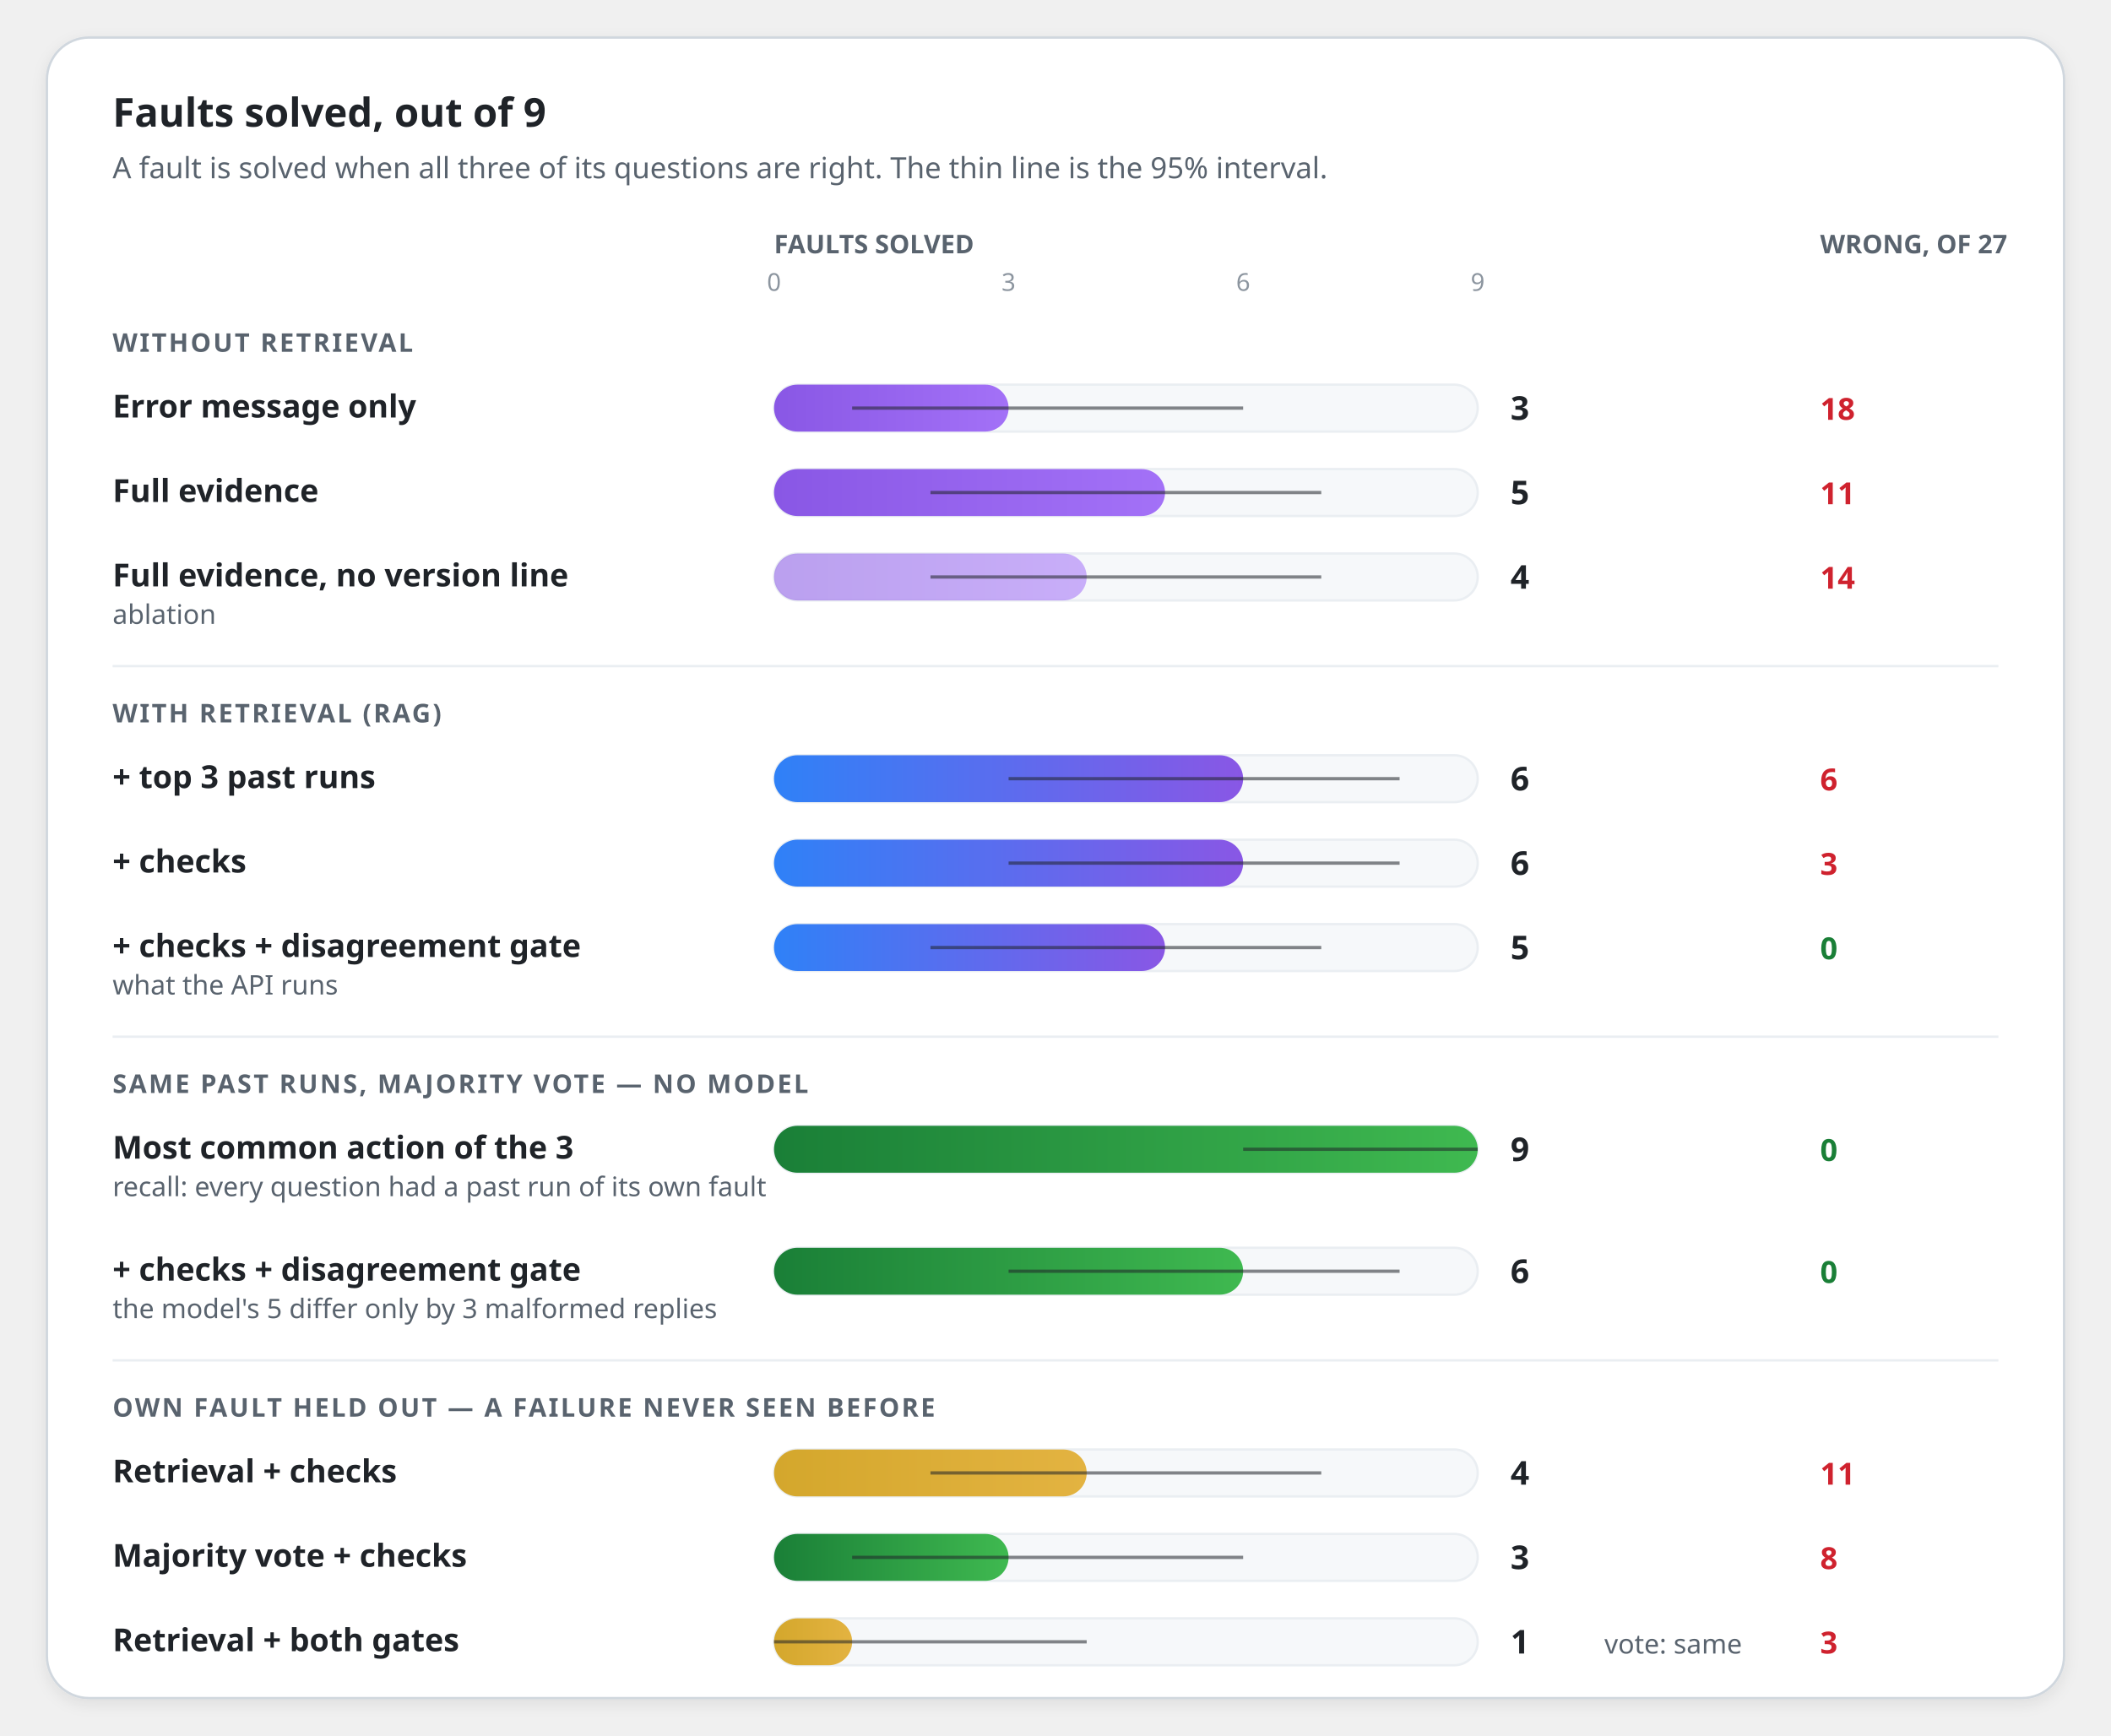
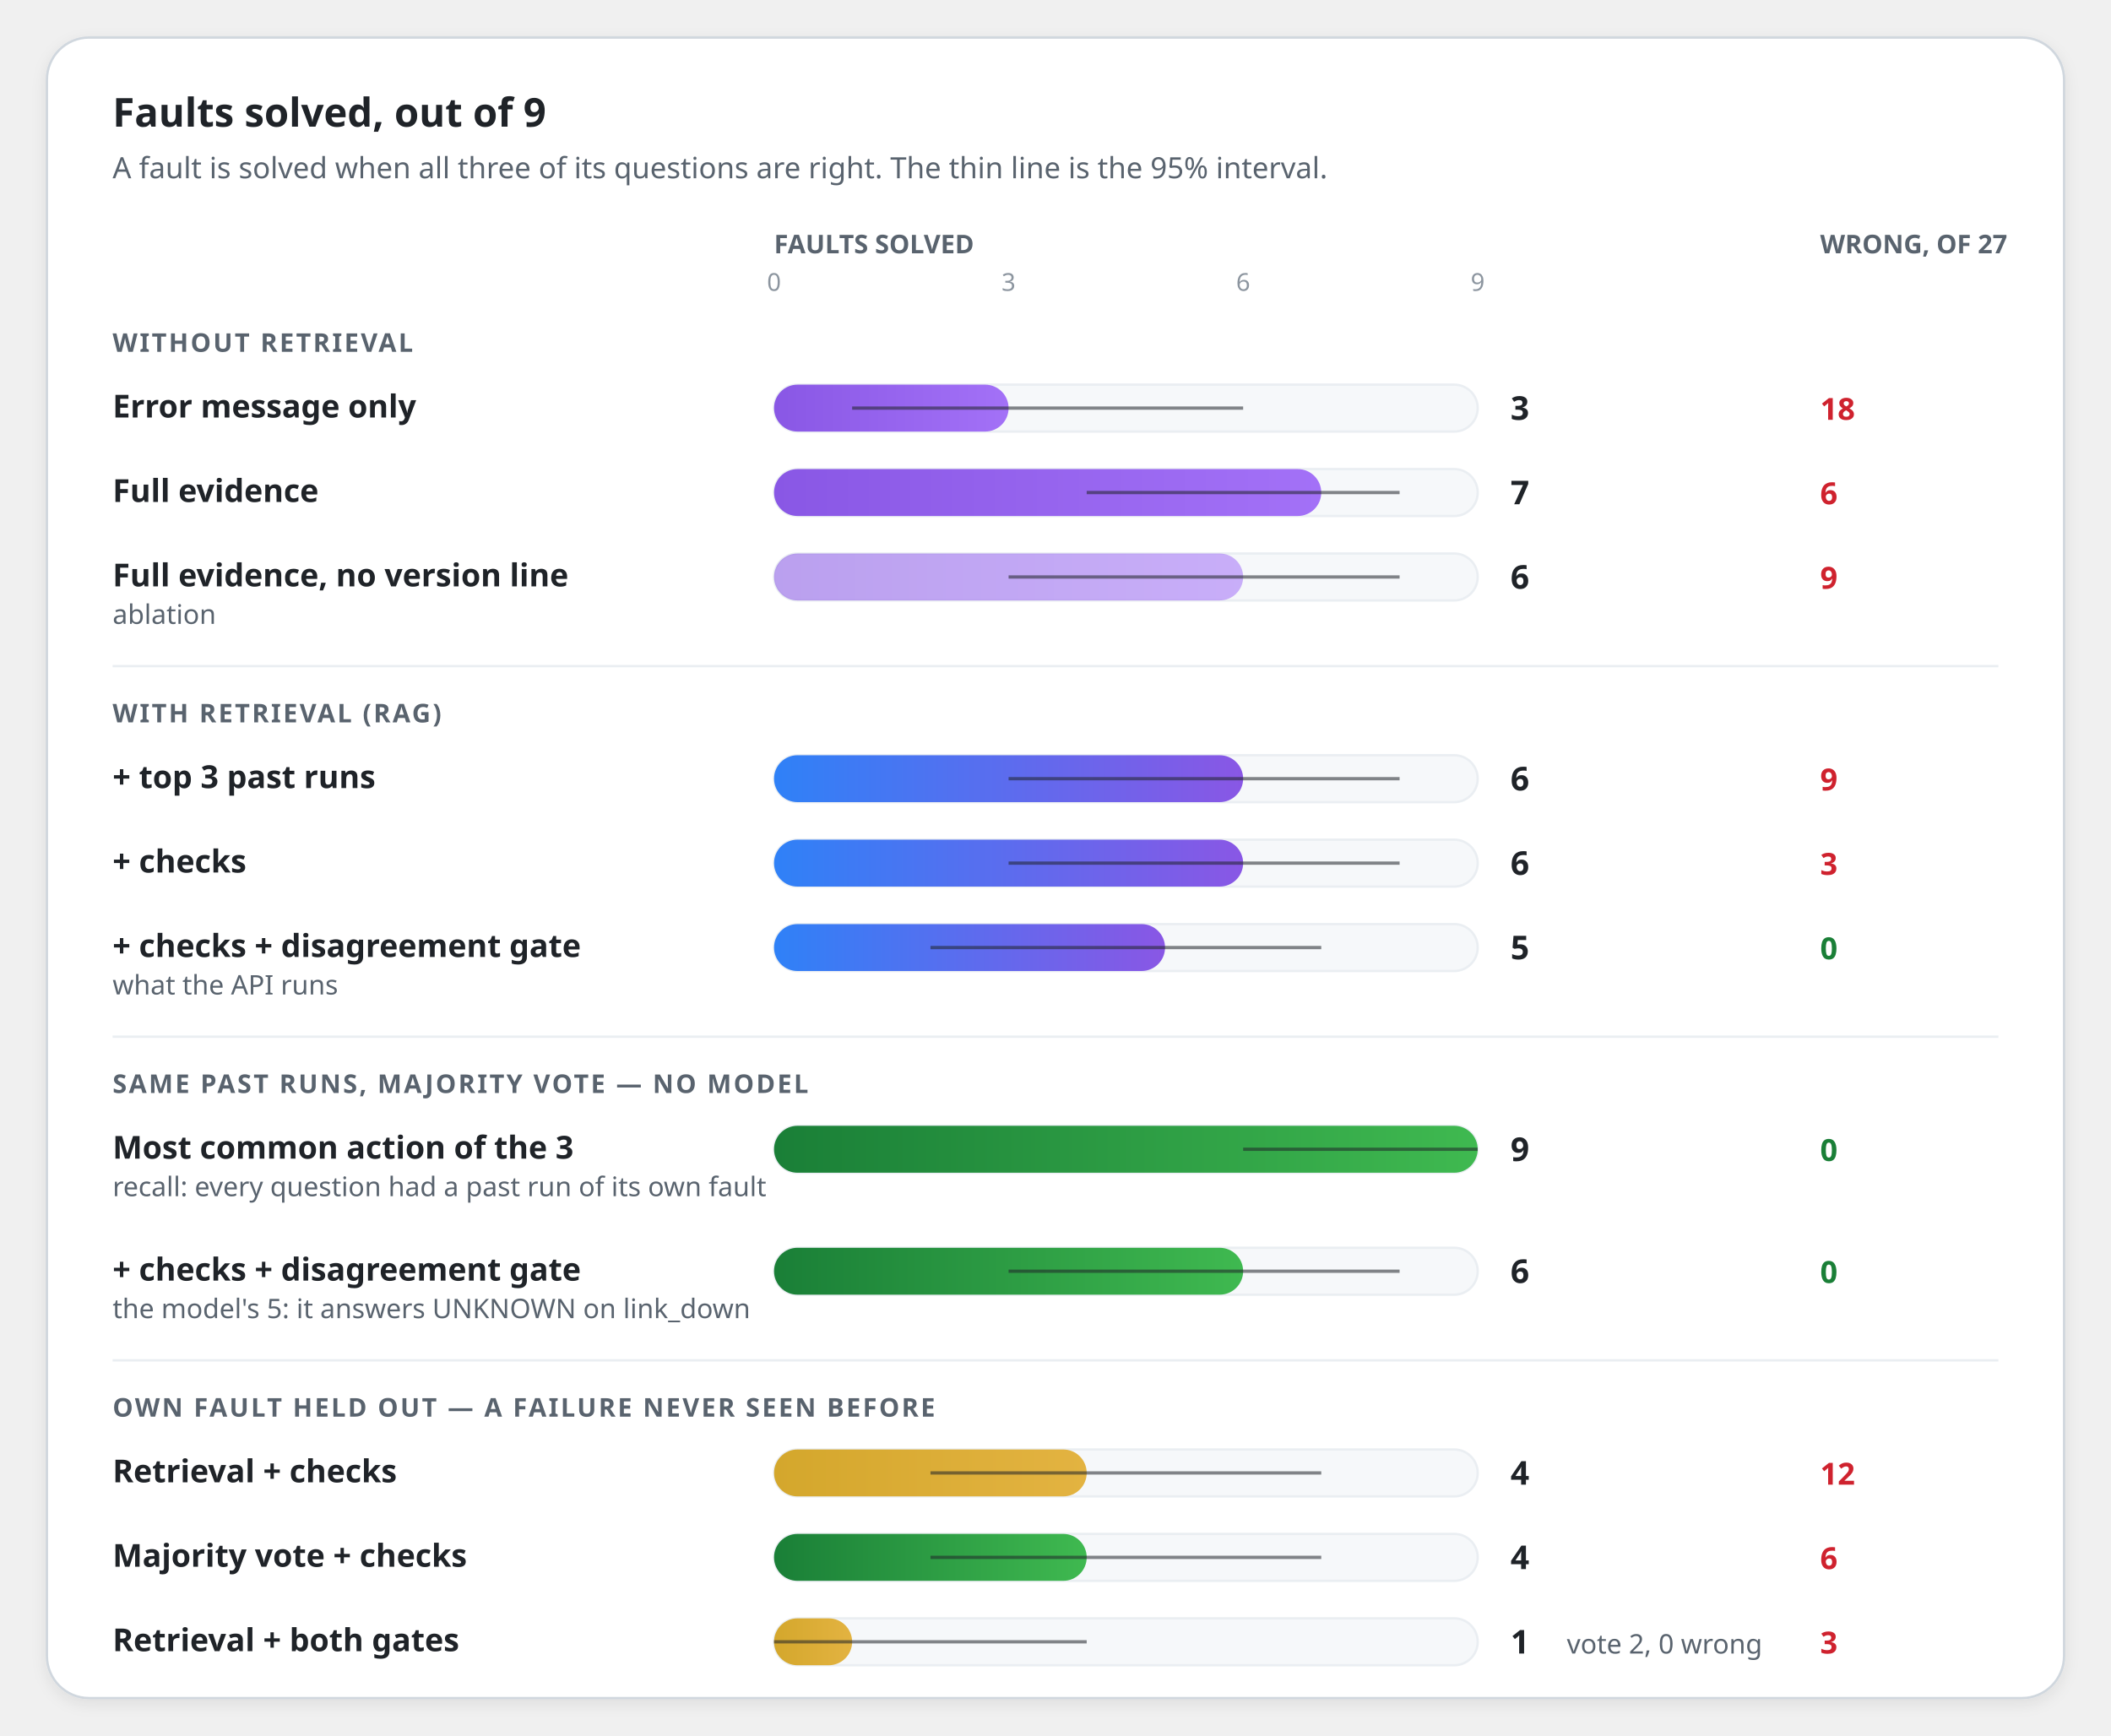
<svg xmlns="http://www.w3.org/2000/svg" viewBox="0 0 900 740" width="900" height="740" role="img" aria-labelledby="title desc">
  <defs>
    <linearGradient id="barBase" x1="0" y1="0" x2="1" y2="0">
      <stop offset="0" stop-color="#8957e5" />
      <stop offset="1" stop-color="#a371f7" />
    </linearGradient>
    <linearGradient id="barRag" x1="0" y1="0" x2="1" y2="0">
      <stop offset="0" stop-color="#2f81f7" />
      <stop offset="1" stop-color="#8957e5" />
    </linearGradient>
    <linearGradient id="barVote" x1="0" y1="0" x2="1" y2="0">
      <stop offset="0" stop-color="#1a7f37" />
      <stop offset="1" stop-color="#3fb950" />
    </linearGradient>
    <linearGradient id="barHeld" x1="0" y1="0" x2="1" y2="0">
      <stop offset="0" stop-color="#d4a72c" />
      <stop offset="1" stop-color="#e3b341" />
    </linearGradient>
    <filter id="shadow" x="-5%" y="-10%" width="110%" height="130%">
      <feDropShadow dx="0" dy="2" stdDeviation="3" flood-color="#1f2328" flood-opacity="0.08" />
    </filter>
    <style>
      text { font-family: -apple-system, BlinkMacSystemFont, "Segoe UI", "Noto Sans", Helvetica, Arial, sans-serif; }
      .panel { fill: #ffffff; stroke: #d0d7de; stroke-width: 1; }
      .heading { font-size: 17px; font-weight: 700; fill: #1f2328; }
      .caption { font-size: 12.5px; fill: #59636e; }
      .group { font-size: 11px; font-weight: 700; fill: #59636e; letter-spacing: 0.08em; }
      .name { font-size: 13.5px; font-weight: 600; fill: #1f2328; }
      .note { font-size: 11.5px; fill: #59636e; }
      .track { fill: #f6f8fa; stroke: #eaeef2; stroke-width: 1; }
      .tick { stroke: #eaeef2; stroke-width: 1; }
      .whisker { stroke: #1f2328; stroke-width: 1.4; opacity: 0.55; }
      .value { font-size: 14px; font-weight: 700; fill: #1f2328; }
      .wrong { font-size: 13px; font-weight: 600; fill: #cf222e; }
      .wrong-zero { font-size: 13px; font-weight: 600; fill: #1a7f37; }
      .colhead { font-size: 11px; font-weight: 600; fill: #59636e; }
      .axis { font-size: 10.5px; fill: #8c959f; }
      .rule { stroke: #eaeef2; stroke-width: 1; }
      @media (prefers-color-scheme: dark) {
        .panel { fill: #161b22; stroke: #30363d; }
        .heading, .name, .value { fill: #e6edf3; }
        .caption, .group, .note, .colhead { fill: #9198a1; }
        .track { fill: #21262d; stroke: #30363d; }
        .tick, .rule { stroke: #30363d; }
        .whisker { stroke: #e6edf3; }
        .wrong { fill: #ff7b72; }
        .wrong-zero { fill: #56d364; }
        .axis { fill: #6e7681; }
      }
    </style>
  </defs>
  <g filter="url(#shadow)">
    <rect x="20" y="16" width="860" height="708" rx="18" class="panel" />
  </g>
  <text x="48" y="54" class="heading">Faults solved, out of 9</text>
  <text x="48" y="76" class="caption">A fault is solved when all three of its questions are right. The thin line is the 95% interval.</text>
  <text x="330" y="108" class="colhead">FAULTS SOLVED</text>
  <text x="776" y="108" class="colhead">WRONG, OF 27</text>
  <g class="axis" text-anchor="middle">
    <text x="330" y="124">0</text>
    <text x="430" y="124">3</text>
    <text x="530" y="124">6</text>
    <text x="630" y="124">9</text>
  </g>
  <text x="48" y="150" class="group">WITHOUT RETRIEVAL</text>
  <text x="48" y="178" class="name">Error message only</text>
  <rect x="330" y="164" width="300" height="20" rx="10" class="track" />
  <rect x="330" y="164" width="100" height="20" rx="10" fill="url(#barBase)" />
  <line x1="363.3" y1="174" x2="530" y2="174" class="whisker" />
  <text x="644" y="179" class="value">3</text>
  <text x="776" y="179" class="wrong">18</text>
  <text x="48" y="214" class="name">Full evidence</text>
  <rect x="330" y="200" width="300" height="20" rx="10" class="track" />
-   <rect x="330" y="200" width="166.7" height="20" rx="10" fill="url(#barBase)" />
-   <line x1="396.7" y1="210" x2="563.3" y2="210" class="whisker" />
-   <text x="644" y="215" class="value">5</text>
-   <text x="776" y="215" class="wrong">11</text>
+   <rect x="330" y="200" width="233.3" height="20" rx="10" fill="url(#barBase)" />
+   <line x1="463.3" y1="210" x2="596.7" y2="210" class="whisker" />
+   <text x="644" y="215" class="value">7</text>
+   <text x="776" y="215" class="wrong">6</text>
  <text x="48" y="250" class="name">Full evidence, no version line</text>
  <rect x="330" y="236" width="300" height="20" rx="10" class="track" />
-   <rect x="330" y="236" width="133.3" height="20" rx="10" fill="url(#barBase)" opacity="0.55" />
-   <line x1="396.7" y1="246" x2="563.3" y2="246" class="whisker" />
-   <text x="644" y="251" class="value">4</text>
-   <text x="776" y="251" class="wrong">14</text>
+   <rect x="330" y="236" width="200" height="20" rx="10" fill="url(#barBase)" opacity="0.55" />
+   <line x1="430" y1="246" x2="596.7" y2="246" class="whisker" />
+   <text x="644" y="251" class="value">6</text>
+   <text x="776" y="251" class="wrong">9</text>
  <text x="48" y="266" class="note">ablation</text>
  <line x1="48" y1="284" x2="852" y2="284" class="rule" />
  <text x="48" y="308" class="group">WITH RETRIEVAL (RAG)</text>
  <text x="48" y="336" class="name">+ top 3 past runs</text>
  <rect x="330" y="322" width="300" height="20" rx="10" class="track" />
  <rect x="330" y="322" width="200" height="20" rx="10" fill="url(#barRag)" />
  <line x1="430" y1="332" x2="596.7" y2="332" class="whisker" />
  <text x="644" y="337" class="value">6</text>
-   <text x="776" y="337" class="wrong">6</text>
+   <text x="776" y="337" class="wrong">9</text>
  <text x="48" y="372" class="name">+ checks</text>
  <rect x="330" y="358" width="300" height="20" rx="10" class="track" />
  <rect x="330" y="358" width="200" height="20" rx="10" fill="url(#barRag)" />
  <line x1="430" y1="368" x2="596.7" y2="368" class="whisker" />
  <text x="644" y="373" class="value">6</text>
  <text x="776" y="373" class="wrong">3</text>
  <text x="48" y="408" class="name">+ checks + disagreement gate</text>
  <rect x="330" y="394" width="300" height="20" rx="10" class="track" />
  <rect x="330" y="394" width="166.7" height="20" rx="10" fill="url(#barRag)" />
  <line x1="396.7" y1="404" x2="563.3" y2="404" class="whisker" />
  <text x="644" y="409" class="value">5</text>
  <text x="776" y="409" class="wrong-zero">0</text>
  <text x="48" y="424" class="note">what the API runs</text>
  <line x1="48" y1="442" x2="852" y2="442" class="rule" />
  <text x="48" y="466" class="group">SAME PAST RUNS, MAJORITY VOTE — NO MODEL</text>
  <text x="48" y="494" class="name">Most common action of the 3</text>
  <rect x="330" y="480" width="300" height="20" rx="10" class="track" />
  <rect x="330" y="480" width="300" height="20" rx="10" fill="url(#barVote)" />
  <line x1="530" y1="490" x2="630" y2="490" class="whisker" />
  <text x="644" y="495" class="value">9</text>
  <text x="776" y="495" class="wrong-zero">0</text>
  <text x="48" y="510" class="note">recall: every question had a past run of its own fault</text>
  <text x="48" y="546" class="name">+ checks + disagreement gate</text>
  <rect x="330" y="532" width="300" height="20" rx="10" class="track" />
  <rect x="330" y="532" width="200" height="20" rx="10" fill="url(#barVote)" />
  <line x1="430" y1="542" x2="596.7" y2="542" class="whisker" />
  <text x="644" y="547" class="value">6</text>
  <text x="776" y="547" class="wrong-zero">0</text>
-   <text x="48" y="562" class="note">the model's 5 differ only by 3 malformed replies</text>
+   <text x="48" y="562" class="note">the model's 5: it answers UNKNOWN on link_down</text>
  <line x1="48" y1="580" x2="852" y2="580" class="rule" />
  <text x="48" y="604" class="group">OWN FAULT HELD OUT — A FAILURE NEVER SEEN BEFORE</text>
  <text x="48" y="632" class="name">Retrieval + checks</text>
  <rect x="330" y="618" width="300" height="20" rx="10" class="track" />
  <rect x="330" y="618" width="133.3" height="20" rx="10" fill="url(#barHeld)" />
  <line x1="396.7" y1="628" x2="563.3" y2="628" class="whisker" />
  <text x="644" y="633" class="value">4</text>
-   <text x="776" y="633" class="wrong">11</text>
+   <text x="776" y="633" class="wrong">12</text>
  <text x="48" y="668" class="name">Majority vote + checks</text>
  <rect x="330" y="654" width="300" height="20" rx="10" class="track" />
-   <rect x="330" y="654" width="100" height="20" rx="10" fill="url(#barVote)" />
-   <line x1="363.3" y1="664" x2="530" y2="664" class="whisker" />
-   <text x="644" y="669" class="value">3</text>
-   <text x="776" y="669" class="wrong">8</text>
+   <rect x="330" y="654" width="133.3" height="20" rx="10" fill="url(#barVote)" />
+   <line x1="396.7" y1="664" x2="563.3" y2="664" class="whisker" />
+   <text x="644" y="669" class="value">4</text>
+   <text x="776" y="669" class="wrong">6</text>
  <text x="48" y="704" class="name">Retrieval + both gates</text>
  <rect x="330" y="690" width="300" height="20" rx="10" class="track" />
  <rect x="330" y="690" width="33.3" height="20" rx="10" fill="url(#barHeld)" />
  <line x1="330" y1="700" x2="463.3" y2="700" class="whisker" />
  <text x="644" y="705" class="value">1</text>
  <text x="776" y="705" class="wrong">3</text>
-   <text x="684" y="705" class="note">vote: same</text>
+   <text x="668" y="705" class="note">vote 2, 0 wrong</text>
</svg>
